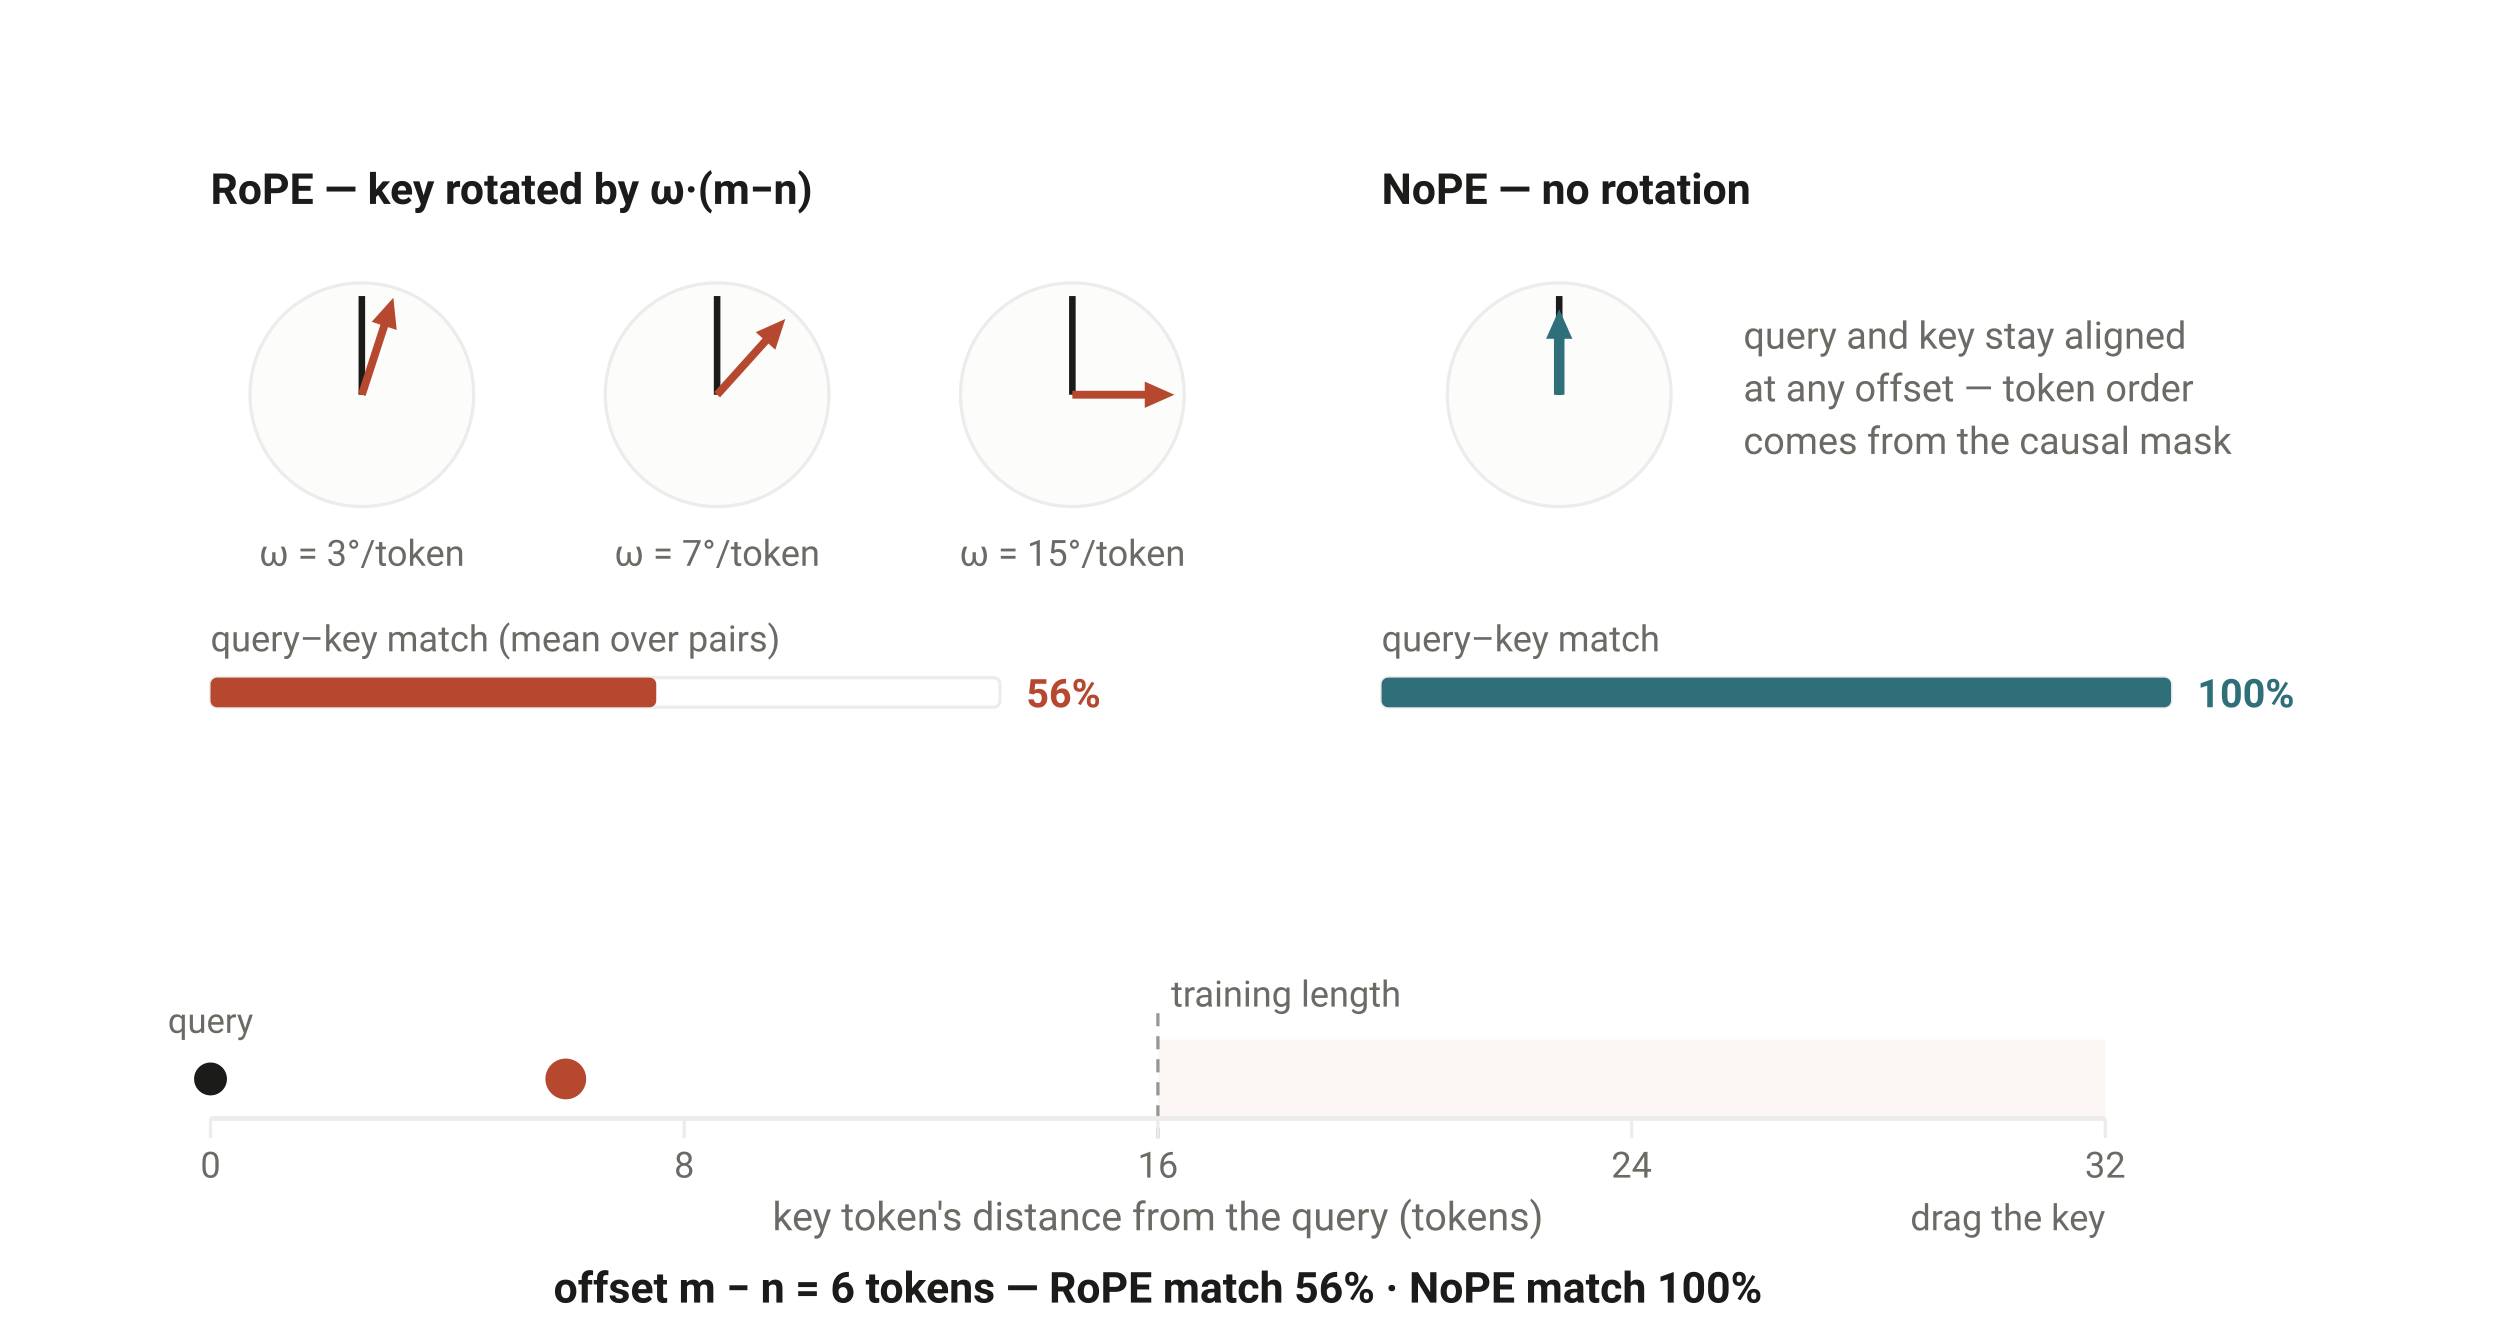
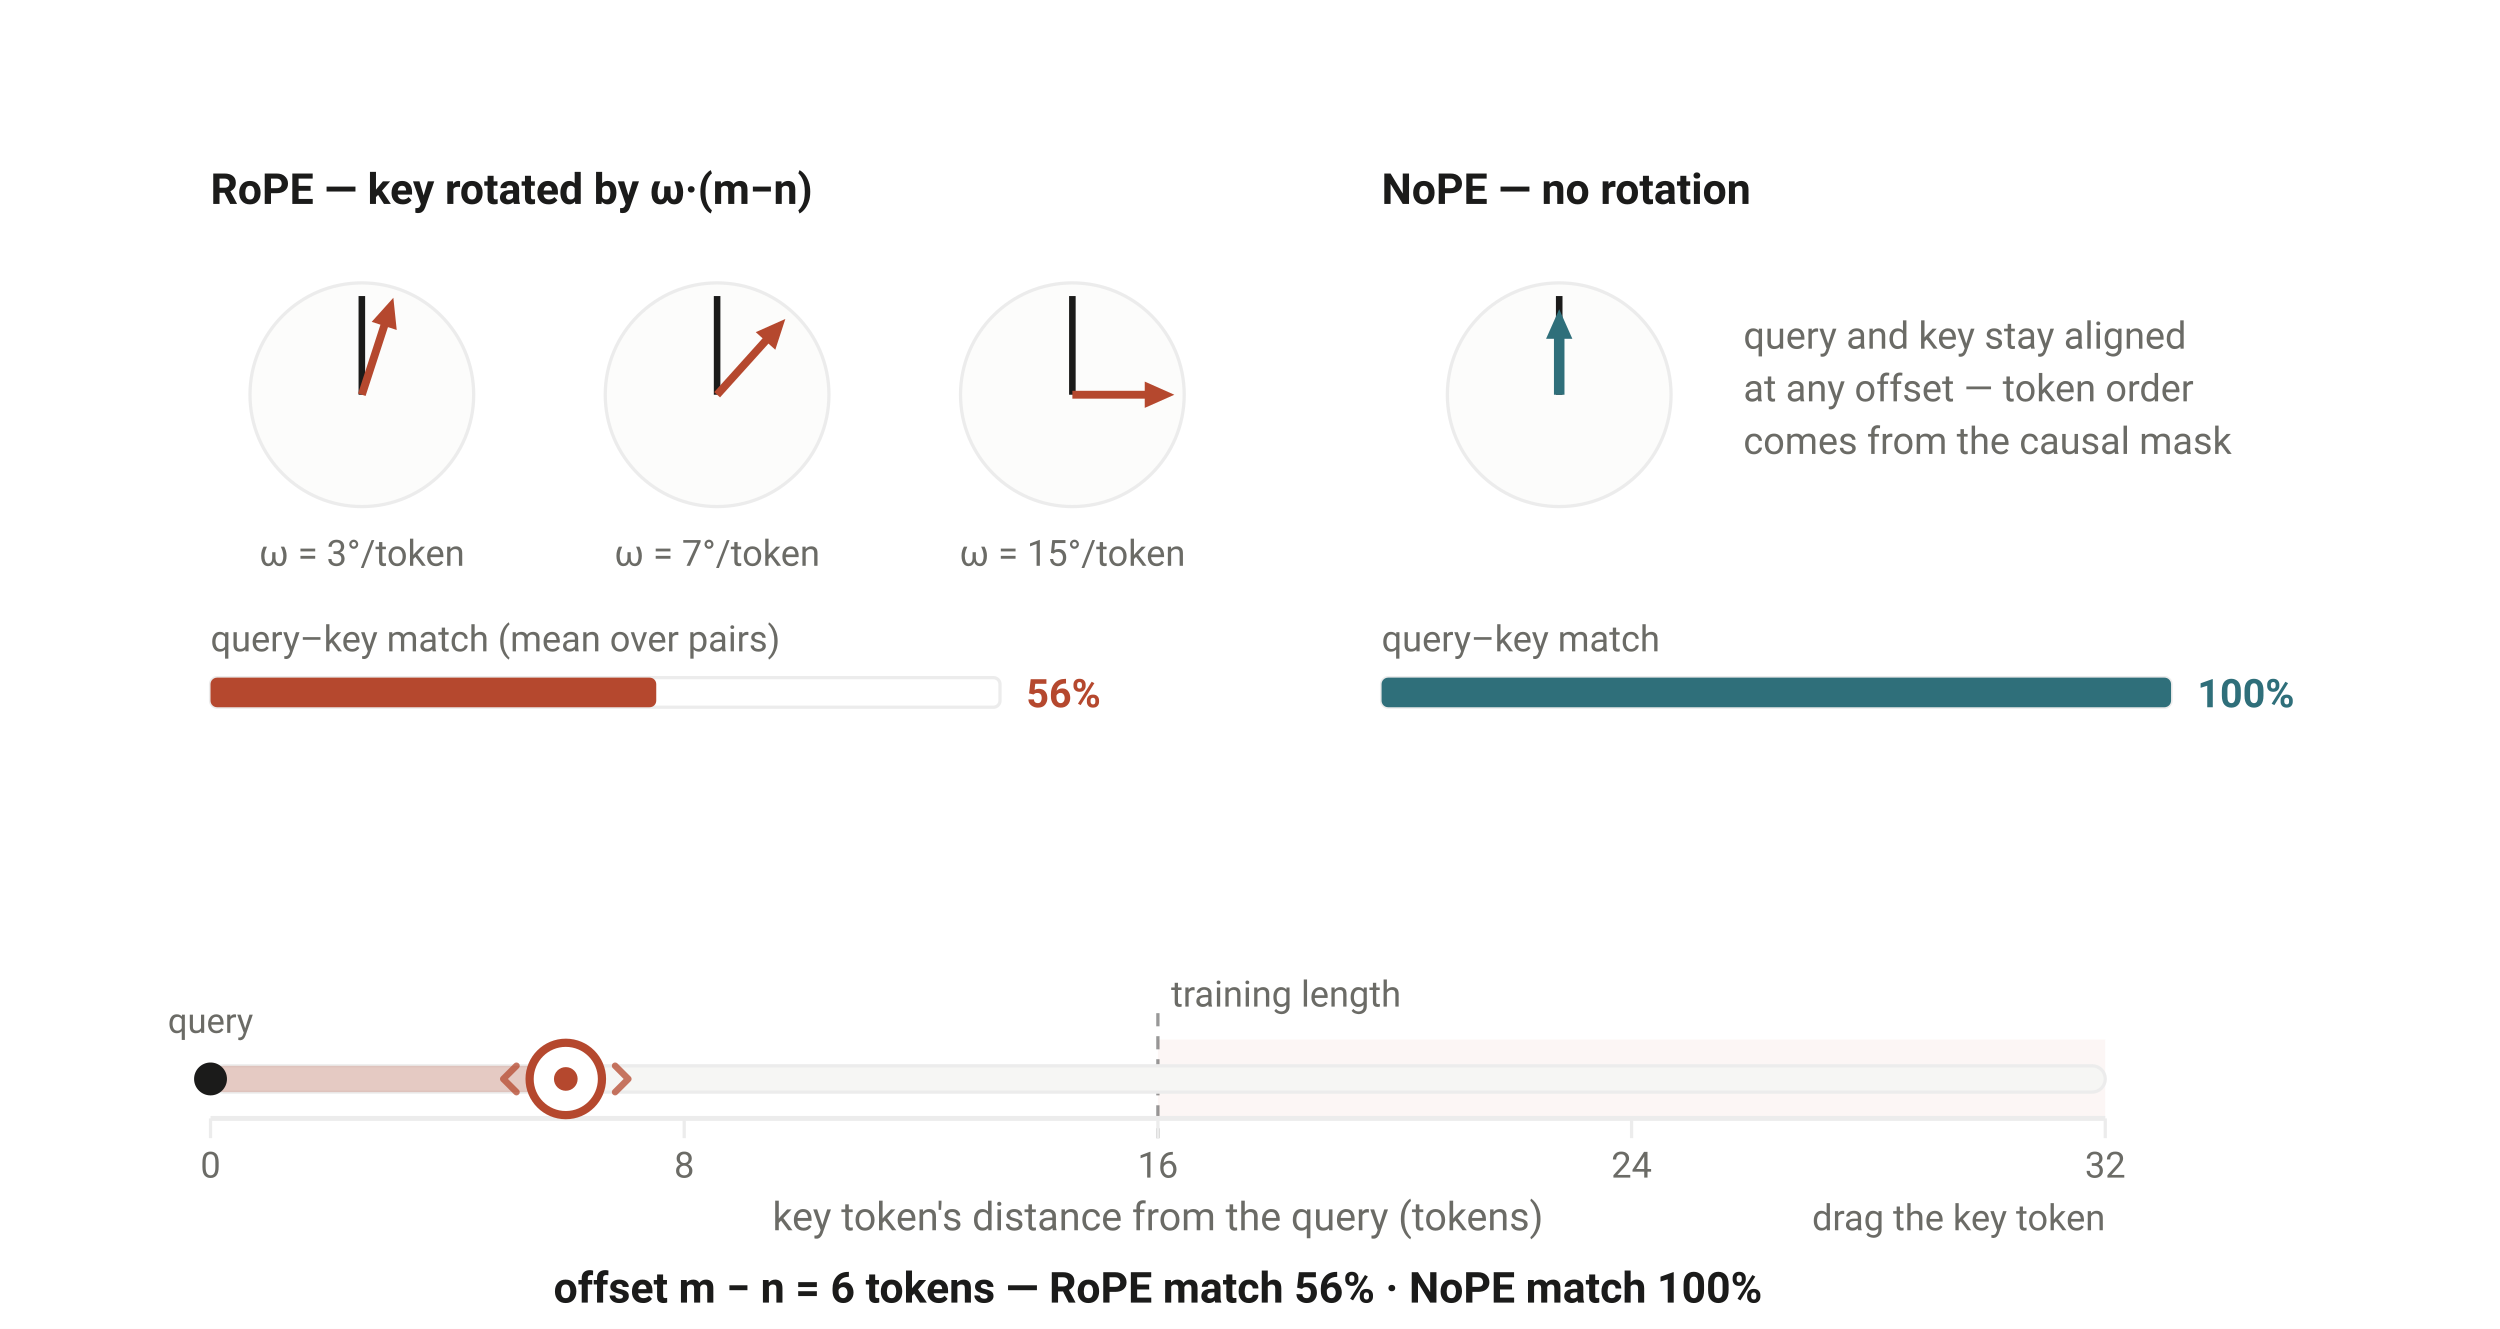
<svg xmlns="http://www.w3.org/2000/svg" viewBox="0 0 760 404" font-family="-apple-system,BlinkMacSystemFont,Segoe UI,Roboto,Helvetica,Arial,sans-serif" role="img" aria-label="Interactive diagram of RoPE and NoPE mechanics. RoPE: three frequency pairs rotate the key vector by an angle proportional to token offset, so the query-key match dephases as the offset grows, and offsets beyond the training length produce angles unseen in training. NoPE: no rotation, match unchanged at any offset. Drag along the token ruler to change the offset.">
+   <style>#ov{cursor:grab}#ov:active{cursor:grabbing}#kg{pointer-events:none}#kin.idle{animation:nudge 1.6s ease-in-out infinite}@keyframes nudge{0%,100%{transform:translateX(0)}50%{transform:translateX(12px)}}@media (prefers-reduced-motion:reduce){#kin.idle{animation:none}}</style>
  <rect width="760" height="404" fill="#ffffff" />
  <text x="64" y="62" font-size="13" fill="#1b1b1a" font-weight="700">RoPE — key rotated by ω·(m−n)</text>
  <text x="420" y="62" font-size="13" fill="#1b1b1a" font-weight="700">NoPE — no rotation</text>
  <g transform="translate(110,120)">
    <circle r="34" fill="#fcfcfb" stroke="#ececec" />
    <line y2="-30" stroke="#1b1b1a" stroke-width="2" />
    <g id="k0" transform="rotate(18)">
      <line y2="-27" stroke="#b5482e" stroke-width="2.4" />
      <polygon points="0,-31 -4,-22 4,-22" fill="#b5482e" />
    </g>
  </g>
  <g transform="translate(218,120)">
    <circle r="34" fill="#fcfcfb" stroke="#ececec" />
    <line y2="-30" stroke="#1b1b1a" stroke-width="2" />
    <g id="k1" transform="rotate(42)">
      <line y2="-27" stroke="#b5482e" stroke-width="2.4" />
      <polygon points="0,-31 -4,-22 4,-22" fill="#b5482e" />
    </g>
  </g>
  <g transform="translate(326,120)">
    <circle r="34" fill="#fcfcfb" stroke="#ececec" />
    <line y2="-30" stroke="#1b1b1a" stroke-width="2" />
    <g id="k2" transform="rotate(90)">
      <line y2="-27" stroke="#b5482e" stroke-width="2.4" />
      <polygon points="0,-31 -4,-22 4,-22" fill="#b5482e" />
    </g>
  </g>
  <text x="110" y="172" font-size="11" fill="#6b6b66" text-anchor="middle">ω = 3°/token</text>
  <text x="218" y="172" font-size="11" fill="#6b6b66" text-anchor="middle">ω = 7°/token</text>
  <text x="326" y="172" font-size="11" fill="#6b6b66" text-anchor="middle">ω = 15°/token</text>
  <g transform="translate(474,120)">
    <circle r="34" fill="#fcfcfb" stroke="#ececec" />
    <line y2="-30" stroke="#1b1b1a" stroke-width="2" />
    <line y2="-22" stroke="#2f6f7a" stroke-width="3.2" />
    <polygon points="0,-26 -4,-17 4,-17" fill="#2f6f7a" />
  </g>
  <text x="530" y="106" font-size="11.5" fill="#6b6b66">query and key stay aligned</text>
  <text x="530" y="122" font-size="11.5" fill="#6b6b66">at any offset — token order</text>
  <text x="530" y="138" font-size="11.5" fill="#6b6b66">comes from the causal mask</text>
  <text x="64" y="198" font-size="11" fill="#6b6b66">query–key match (mean over pairs)</text>
  <rect x="64" y="206" width="240" height="9" fill="none" stroke="#ececec" rx="2" />
  <rect id="bar" x="64" y="206" width="135.5" height="9" fill="#b5482e" rx="2" />
  <text id="bv" x="312" y="215" font-size="12" fill="#b5482e" font-weight="700">56%</text>
  <text x="420" y="198" font-size="11" fill="#6b6b66">query–key match</text>
  <rect x="420" y="206" width="240" height="9" fill="none" stroke="#ececec" rx="2" />
  <rect x="420" y="206" width="240" height="9" fill="#2f6f7a" rx="2" />
  <text x="668" y="215" font-size="12" fill="#2f6f7a" font-weight="700">100%</text>
  <rect x="352" y="316" width="288" height="24" fill="#b5482e" opacity="0.05" />
  <line x1="352" y1="308" x2="352" y2="346" stroke="#1b1b1a" stroke-dasharray="4 3" opacity="0.45" />
  <text x="356" y="306" font-size="11" fill="#6b6b66">training length</text>
+   <rect x="64" y="324" width="576" height="8" rx="4" fill="#f6f6f4" stroke="#ececec" />
+   <rect id="fb" x="64" y="324" width="108" height="8" rx="4" fill="#b5482e" opacity="0.25" />
  <line x1="64" y1="340" x2="640" y2="340" stroke="#ececec" stroke-width="1.5" />
  <line x1="64" y1="340" x2="64" y2="346" stroke="#ececec" />
  <line x1="208" y1="340" x2="208" y2="346" stroke="#ececec" />
  <line x1="352" y1="340" x2="352" y2="346" stroke="#ececec" />
  <line x1="496" y1="340" x2="496" y2="346" stroke="#ececec" />
  <line x1="640" y1="340" x2="640" y2="346" stroke="#ececec" />
  <text x="64" y="358" font-size="11" fill="#6b6b66" text-anchor="middle">0</text>
  <text x="208" y="358" font-size="11" fill="#6b6b66" text-anchor="middle">8</text>
  <text x="352" y="358" font-size="11" fill="#6b6b66" text-anchor="middle">16</text>
  <text x="496" y="358" font-size="11" fill="#6b6b66" text-anchor="middle">24</text>
  <text x="640" y="358" font-size="11" fill="#6b6b66" text-anchor="middle">32</text>
  <circle cx="64" cy="328" r="5" fill="#1b1b1a" />
  <text x="64" y="314" font-size="10.5" fill="#6b6b66" text-anchor="middle">query</text>
-   <circle id="km" cx="172" cy="328" r="7" fill="#b5482e" stroke="#ffffff" stroke-width="1.6" />
+   <g id="kg" transform="translate(172,328)">
+     <g id="kin" class="idle">
+       <path d="M-15 -4 L-19 0 L-15 4" fill="none" stroke="#b5482e" stroke-width="2" stroke-linecap="round" stroke-linejoin="round" opacity="0.75" />
+       <path d="M15 -4 L19 0 L15 4" fill="none" stroke="#b5482e" stroke-width="2" stroke-linecap="round" stroke-linejoin="round" opacity="0.75" />
+       <circle r="11" fill="#ffffff" stroke="#b5482e" stroke-width="2.5" />
+       <circle r="3.6" fill="#b5482e" />
+     </g>
+   </g>
  <text x="352" y="374" font-size="12" fill="#6b6b66" text-anchor="middle">key token's distance from the query (tokens)</text>
-   <text x="640" y="374" font-size="11" fill="#6b6b66" text-anchor="end">drag the key</text>
+   <text x="640" y="374" font-size="11" fill="#6b6b66" text-anchor="end">drag the key token</text>
  <text id="ro" x="352" y="396" font-size="13" fill="#1b1b1a" font-weight="600" text-anchor="middle">offset m − n = 6 tokens — RoPE match 56% · NoPE match 100%</text>
-   <rect id="ov" x="50" y="300" width="610" height="66" fill="#ffffff" fill-opacity="0" style="touch-action:pan-y;cursor:ew-resize" />
+   <rect id="ov" x="50" y="300" width="610" height="66" fill="#ffffff" fill-opacity="0" style="touch-action:pan-y" />
</svg>
